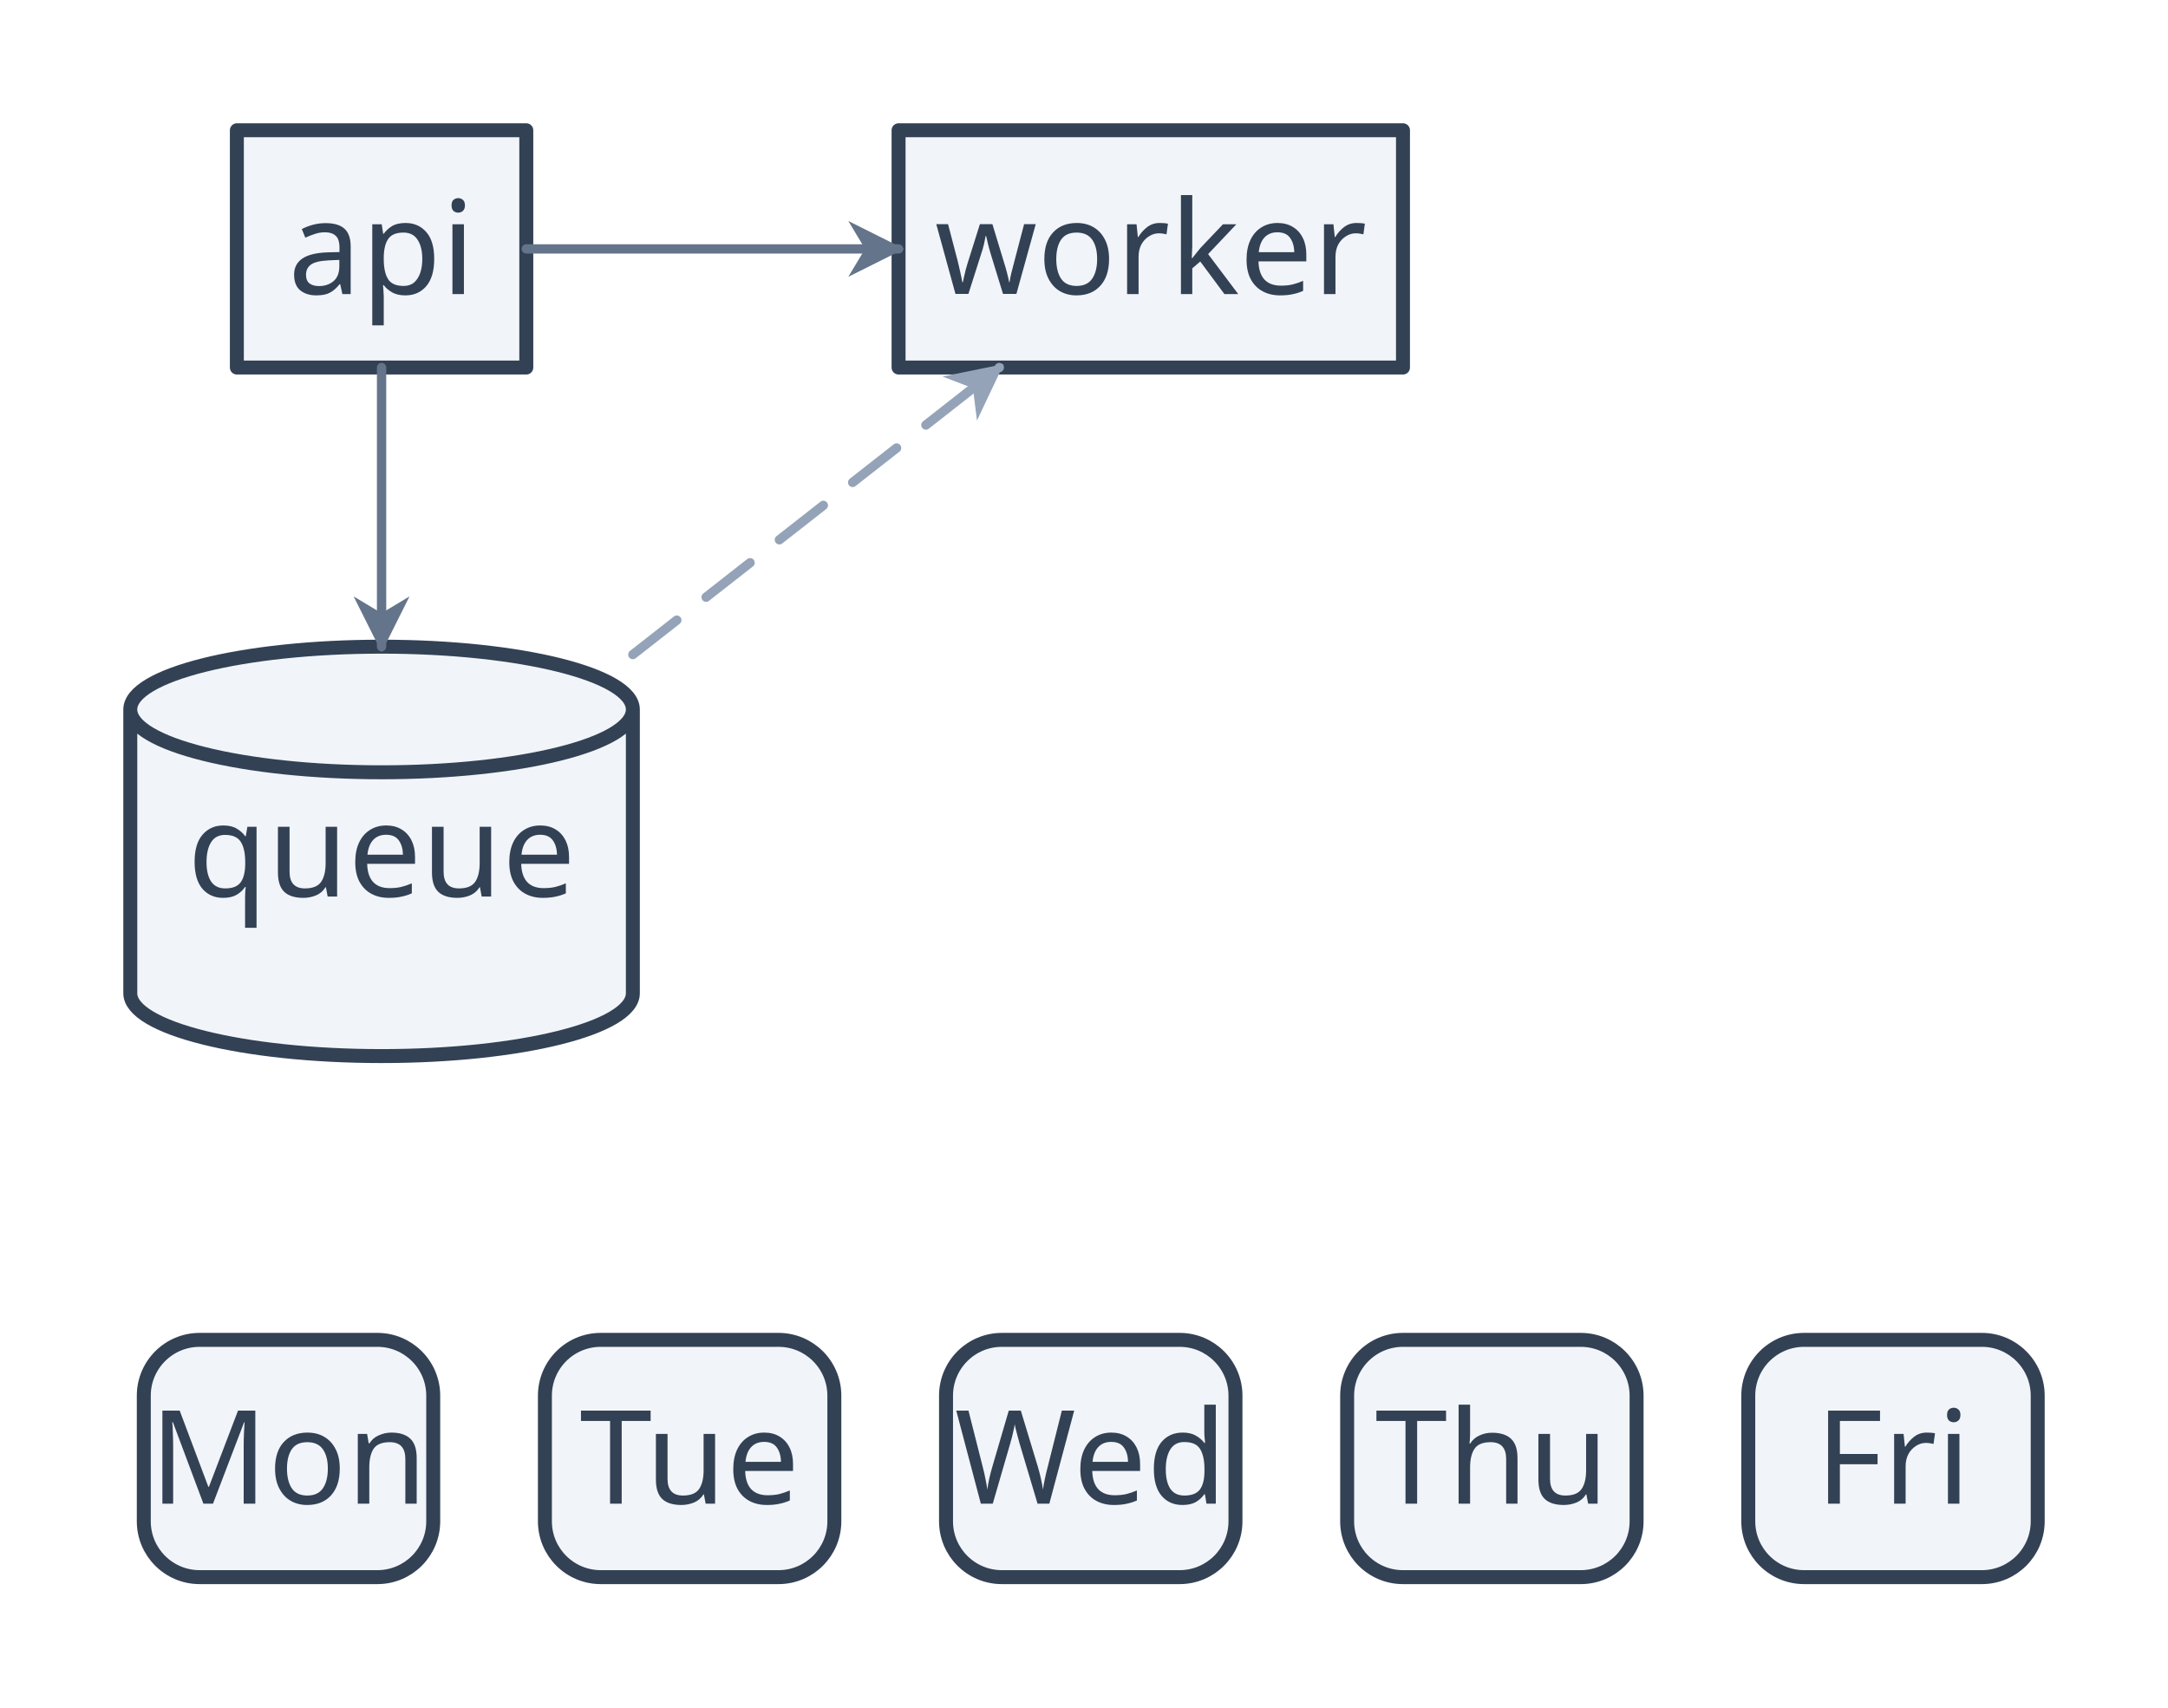
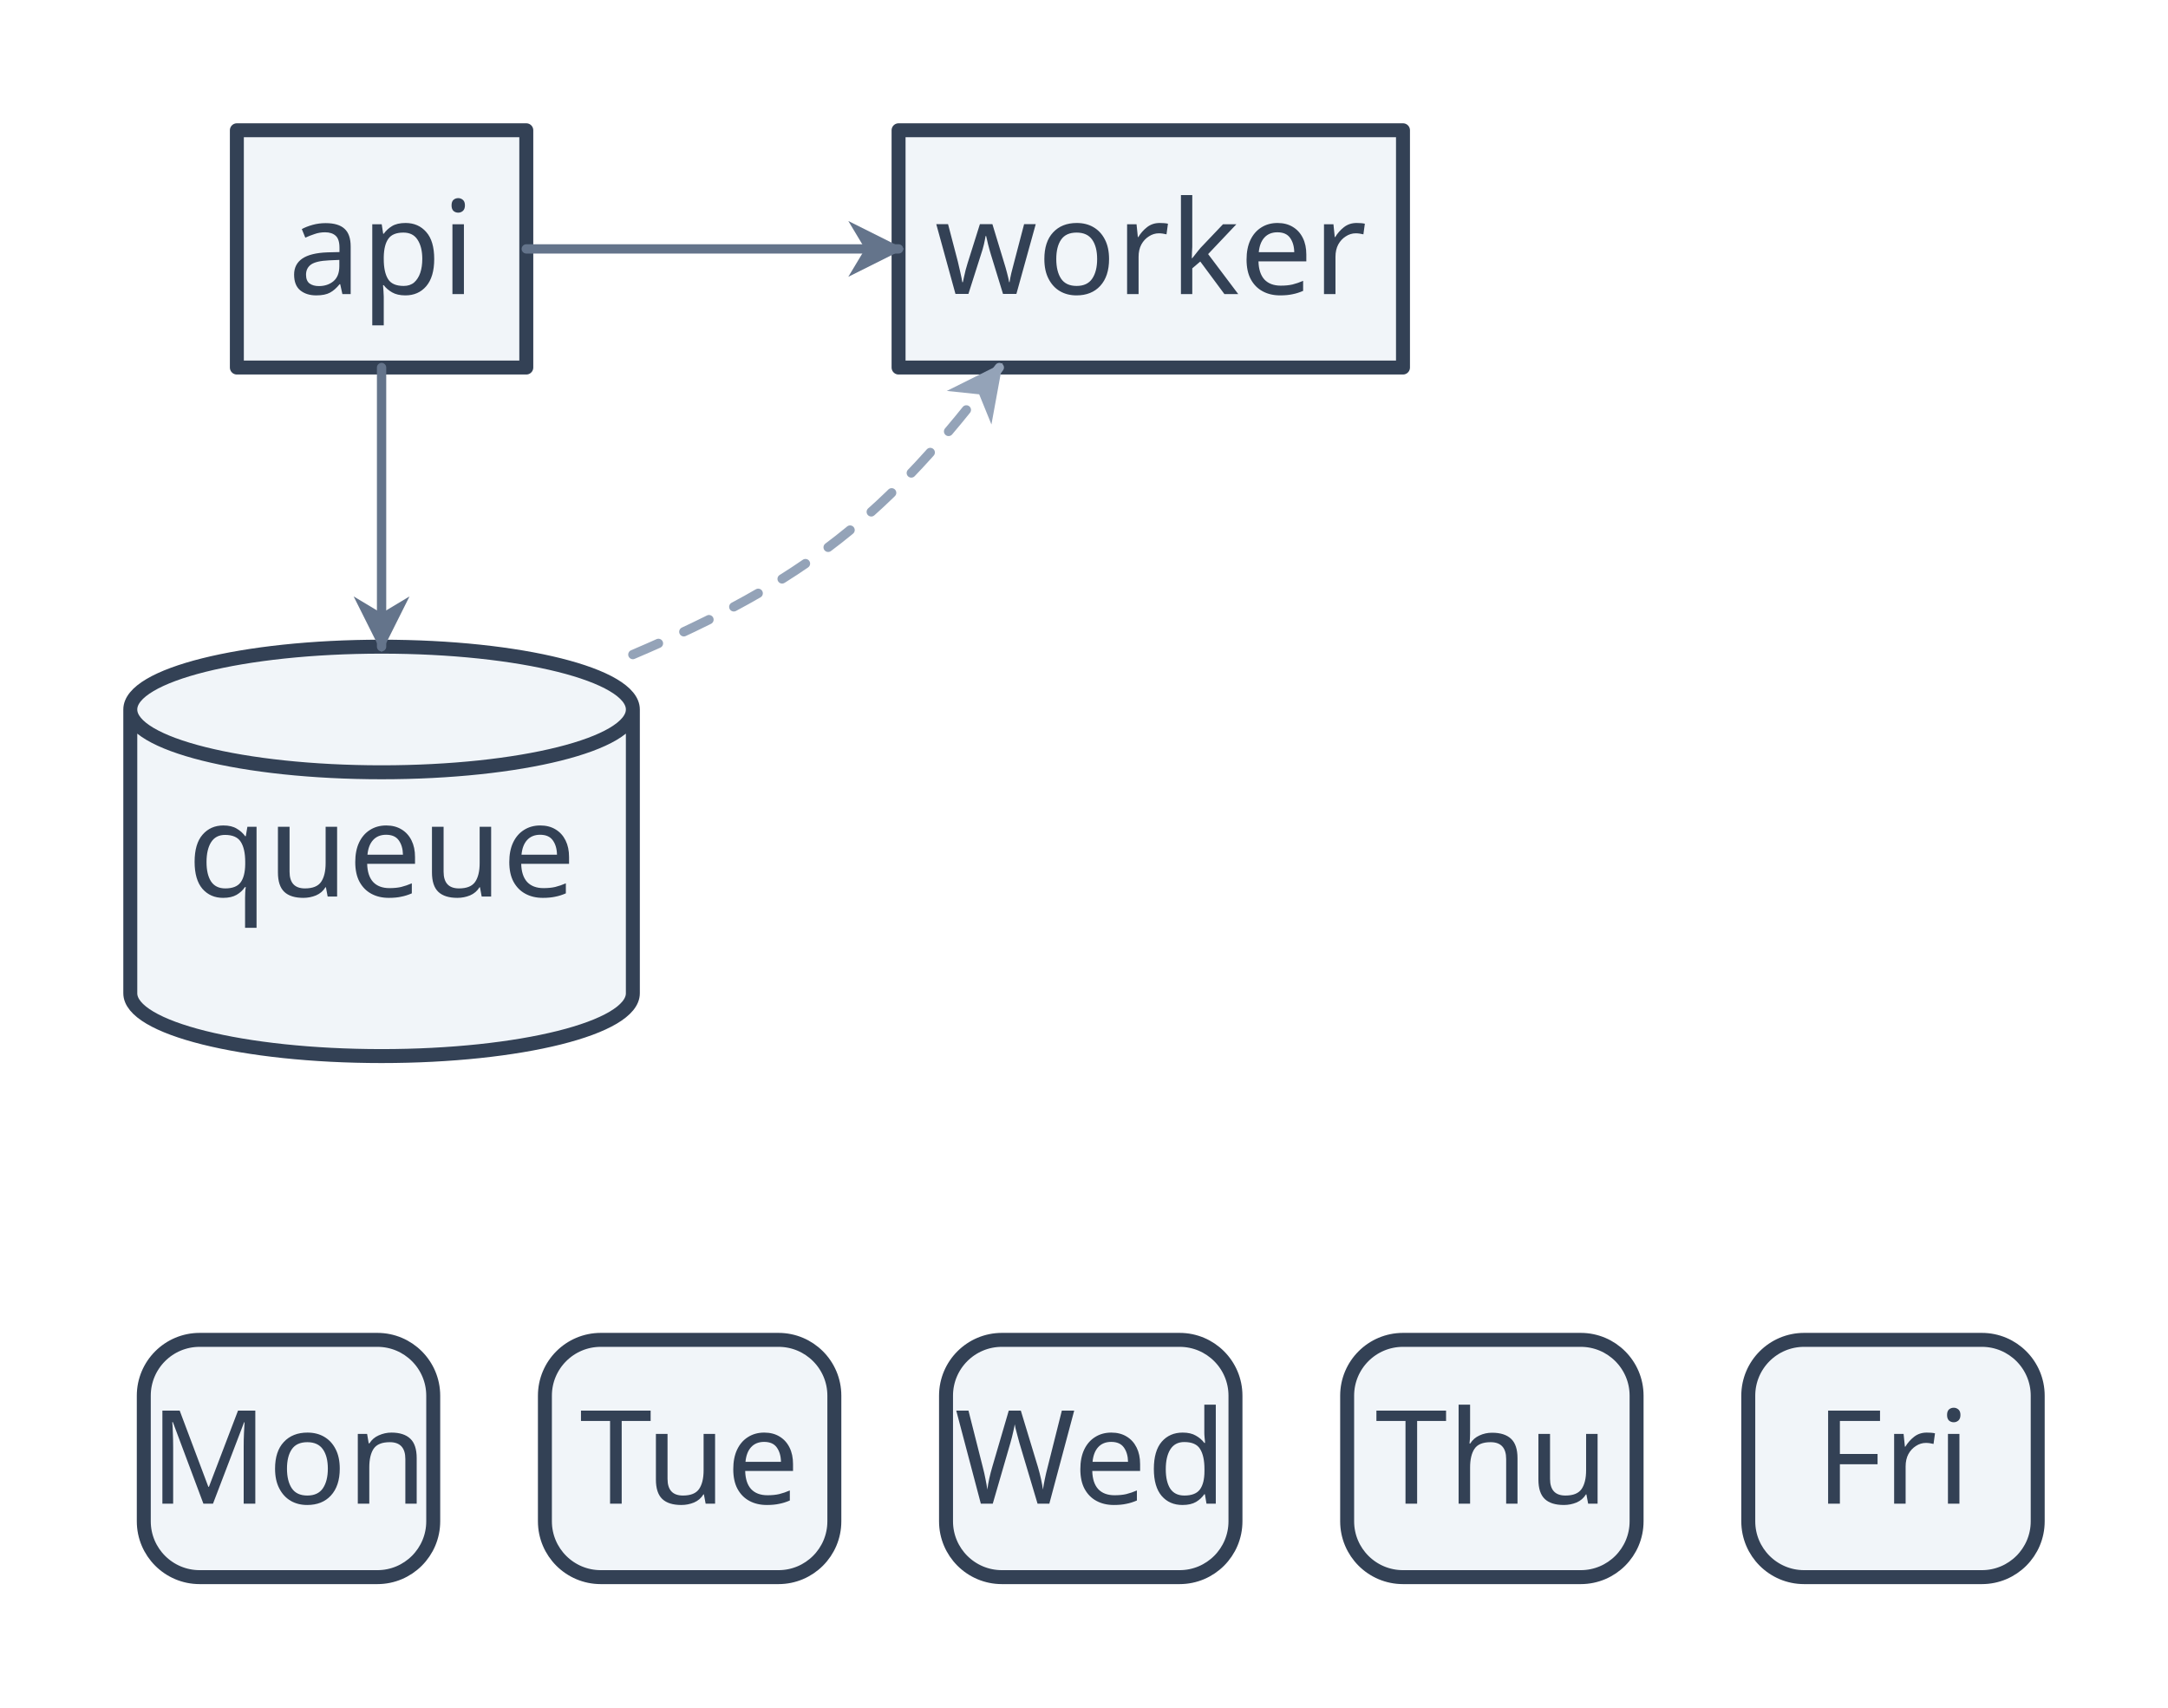
<svg xmlns="http://www.w3.org/2000/svg" width="232.95" height="183.5" viewBox="19 13.25 232.95 183.5">
  <defs>
    <marker markerWidth="6" markerHeight="6" viewBox="0 0 10 10" id="arrow-stealth-64748b" refX="9" refY="5" orient="auto">
      <path d="M 0 0 L 10 5 L 0 10 L 3 5 z" fill="#64748b" />
    </marker>
    <marker markerWidth="6" markerHeight="6" viewBox="0 0 10 10" id="arrow-stealth-94a3b8" refX="9" refY="5" orient="auto">
      <path d="M 0 0 L 10 5 L 0 10 L 3 5 z" fill="#94a3b8" />
    </marker>
  </defs>
  <g>
    <path d="M 44.45 27.25 L 75.55 27.25 L 75.55 52.75 L 44.45 52.75 Z" stroke="#334155" stroke-width="1.5" stroke-opacity="1" stroke-linecap="round" stroke-linejoin="round" fill="#f1f5f9" fill-opacity="1" opacity="1" />
    <text text-anchor="middle" dominant-baseline="middle" x="60" y="40" font-family="sans-serif" font-size="14" font-weight="normal" fill="#334155">api</text>
  </g>
  <g>
    <path d="M 115.55 27.25 L 169.75 27.25 L 169.75 52.75 L 115.55 52.75 Z" stroke="#334155" stroke-width="1.5" stroke-opacity="1" stroke-linecap="round" stroke-linejoin="round" fill="#f1f5f9" fill-opacity="1" opacity="1" />
    <text text-anchor="middle" dominant-baseline="middle" x="142.65" y="40" font-family="sans-serif" font-size="14" font-weight="normal" fill="#334155">worker</text>
  </g>
  <g>
    <path d="M 33 89.5 A 27 6.75 0 1 1 87 89.5 A 27 6.75 0 1 1 33 89.5 M 87 89.5 L 87 120 A 27 6.75 0 0 1 33 120 L 33 89.5" stroke="#334155" stroke-width="1.5" stroke-opacity="1" stroke-linecap="round" stroke-linejoin="round" fill="#f1f5f9" fill-opacity="1" opacity="1" />
    <text text-anchor="middle" dominant-baseline="middle" x="60" y="104.75" font-family="sans-serif" font-size="14" font-weight="normal" fill="#334155">queue</text>
  </g>
  <g>
    <path d="M 40.45 157.25 L 59.55 157.25 A 6 6 0 0 1 65.55 163.25 L 65.55 176.75 A 6 6 0 0 1 59.55 182.75 L 40.45 182.75 A 6 6 0 0 1 34.45 176.75 L 34.45 163.25 A 6 6 0 0 1 40.45 157.25 Z" stroke="#334155" stroke-width="1.5" stroke-opacity="1" stroke-linecap="round" stroke-linejoin="round" fill="#f1f5f9" fill-opacity="1" opacity="1" />
    <text text-anchor="middle" dominant-baseline="middle" x="50" y="170" font-family="sans-serif" font-size="14" font-weight="normal" fill="#334155">Mon</text>
  </g>
  <g>
    <path d="M 83.55 157.25 L 102.65 157.25 A 6 6 0 0 1 108.65 163.25 L 108.65 176.75 A 6 6 0 0 1 102.65 182.75 L 83.55 182.75 A 6 6 0 0 1 77.55 176.75 L 77.55 163.25 A 6 6 0 0 1 83.55 157.25 Z" stroke="#334155" stroke-width="1.5" stroke-opacity="1" stroke-linecap="round" stroke-linejoin="round" fill="#f1f5f9" fill-opacity="1" opacity="1" />
    <text text-anchor="middle" dominant-baseline="middle" x="93.1" y="170" font-family="sans-serif" font-size="14" font-weight="normal" fill="#334155">Tue</text>
  </g>
  <g>
    <path d="M 126.65 157.25 L 145.75 157.25 A 6 6 0 0 1 151.75 163.25 L 151.75 176.75 A 6 6 0 0 1 145.75 182.75 L 126.65 182.75 A 6 6 0 0 1 120.65 176.75 L 120.65 163.25 A 6 6 0 0 1 126.65 157.25 Z" stroke="#334155" stroke-width="1.5" stroke-opacity="1" stroke-linecap="round" stroke-linejoin="round" fill="#f1f5f9" fill-opacity="1" opacity="1" />
    <text text-anchor="middle" dominant-baseline="middle" x="136.2" y="170" font-family="sans-serif" font-size="14" font-weight="normal" fill="#334155">Wed</text>
  </g>
  <g>
    <path d="M 169.75 157.25 L 188.85 157.25 A 6 6 0 0 1 194.85 163.25 L 194.85 176.75 A 6 6 0 0 1 188.85 182.75 L 169.75 182.75 A 6 6 0 0 1 163.75 176.75 L 163.75 163.25 A 6 6 0 0 1 169.75 157.25 Z" stroke="#334155" stroke-width="1.5" stroke-opacity="1" stroke-linecap="round" stroke-linejoin="round" fill="#f1f5f9" fill-opacity="1" opacity="1" />
    <text text-anchor="middle" dominant-baseline="middle" x="179.3" y="170" font-family="sans-serif" font-size="14" font-weight="normal" fill="#334155">Thu</text>
  </g>
  <g>
    <path d="M 212.85 157.25 L 231.95 157.25 A 6 6 0 0 1 237.95 163.25 L 237.95 176.75 A 6 6 0 0 1 231.95 182.75 L 212.85 182.75 A 6 6 0 0 1 206.85 176.75 L 206.85 163.25 A 6 6 0 0 1 212.85 157.25 Z" stroke="#334155" stroke-width="1.5" stroke-opacity="1" stroke-linecap="round" stroke-linejoin="round" fill="#f1f5f9" fill-opacity="1" opacity="1" />
    <text text-anchor="middle" dominant-baseline="middle" x="222.4" y="170" font-family="sans-serif" font-size="14" font-weight="normal" fill="#334155">Fri</text>
  </g>
  <g>
    <path d="M 75.55 40 L 115.55 40" stroke="#64748b" stroke-width="1" stroke-opacity="1" stroke-linecap="round" stroke-linejoin="round" fill="none" fill-opacity="1" opacity="1" marker-end="url(#arrow-stealth-64748b)" />
  </g>
  <g>
    <path d="M 60 52.75 L 60 82.75" stroke="#64748b" stroke-width="1" stroke-opacity="1" stroke-linecap="round" stroke-linejoin="round" fill="none" fill-opacity="1" opacity="1" marker-end="url(#arrow-stealth-64748b)" />
  </g>
  <g>
-     <path d="M 87 83.598 L 126.375 52.75" stroke="#94a3b8" stroke-width="1" stroke-opacity="1" stroke-dasharray="6 4" stroke-linecap="round" stroke-linejoin="round" fill="none" fill-opacity="1" opacity="1" marker-end="url(#arrow-stealth-94a3b8)" />
+     <path d="M 87 83.598 C 105.407 75.755, 114.355 68.745, 126.375 52.75" stroke="#94a3b8" stroke-width="1" stroke-opacity="1" stroke-dasharray="3 3" stroke-linecap="round" stroke-linejoin="round" fill="none" fill-opacity="1" opacity="1" marker-end="url(#arrow-stealth-94a3b8)" />
  </g>
</svg>
